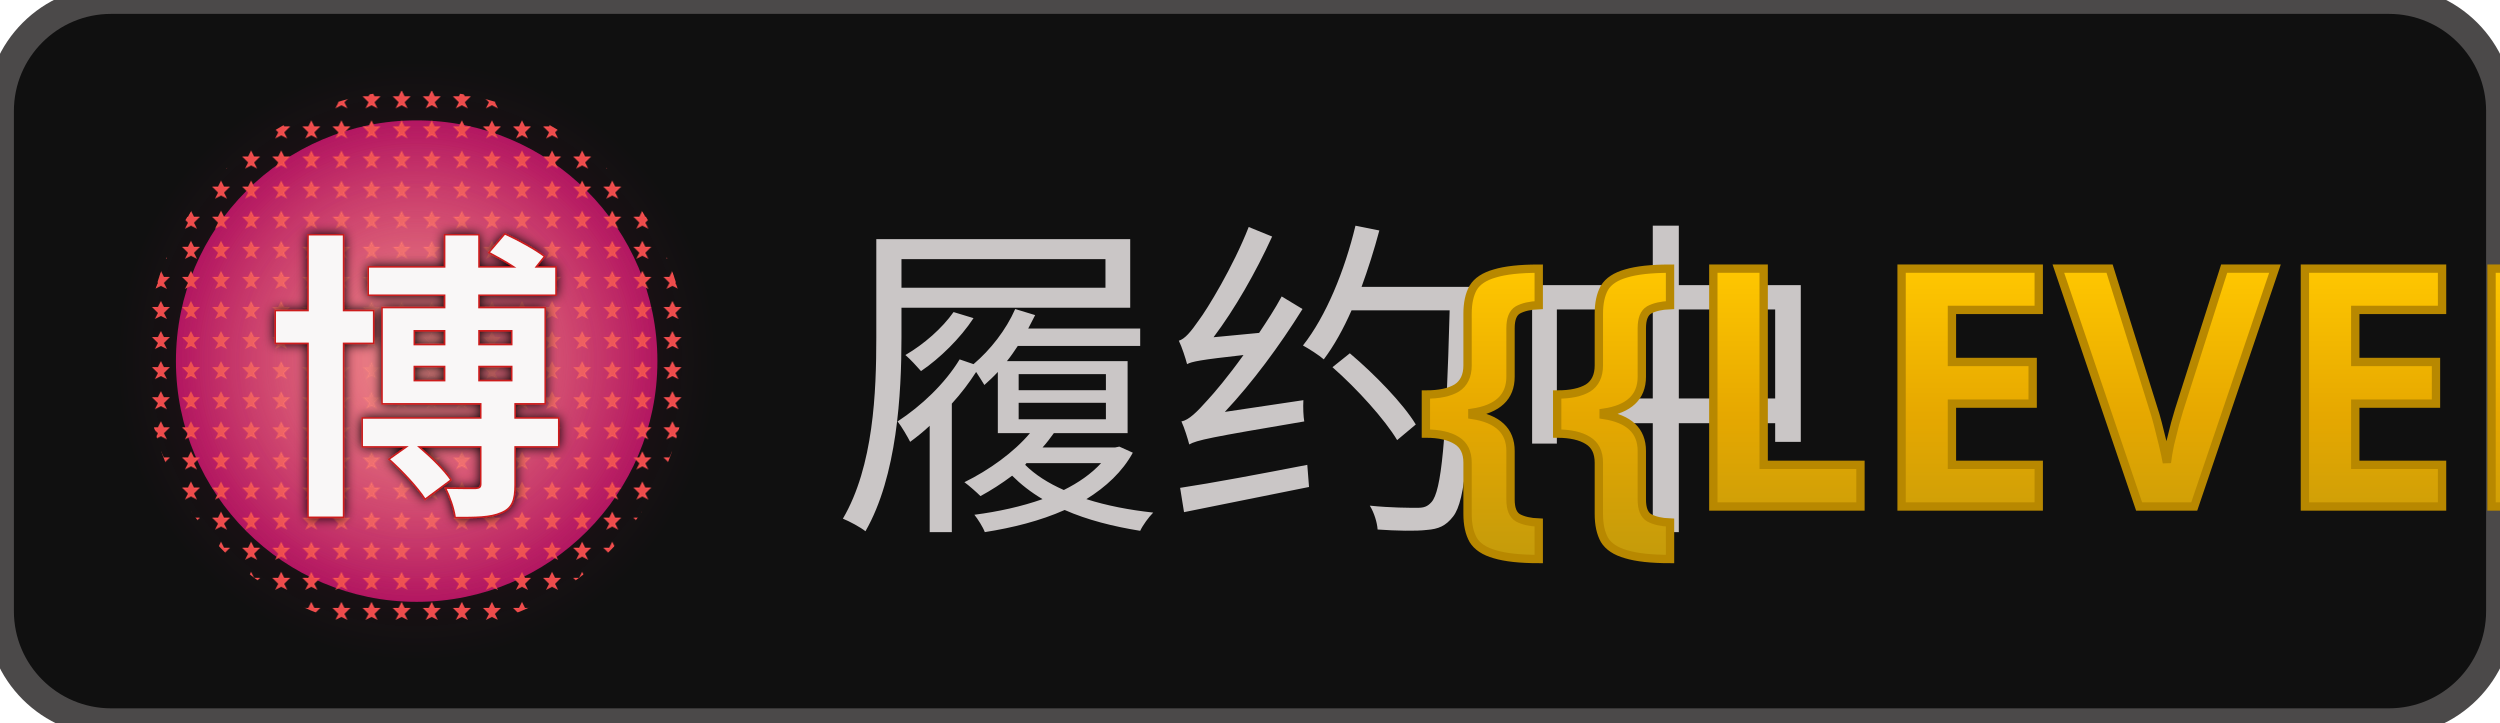
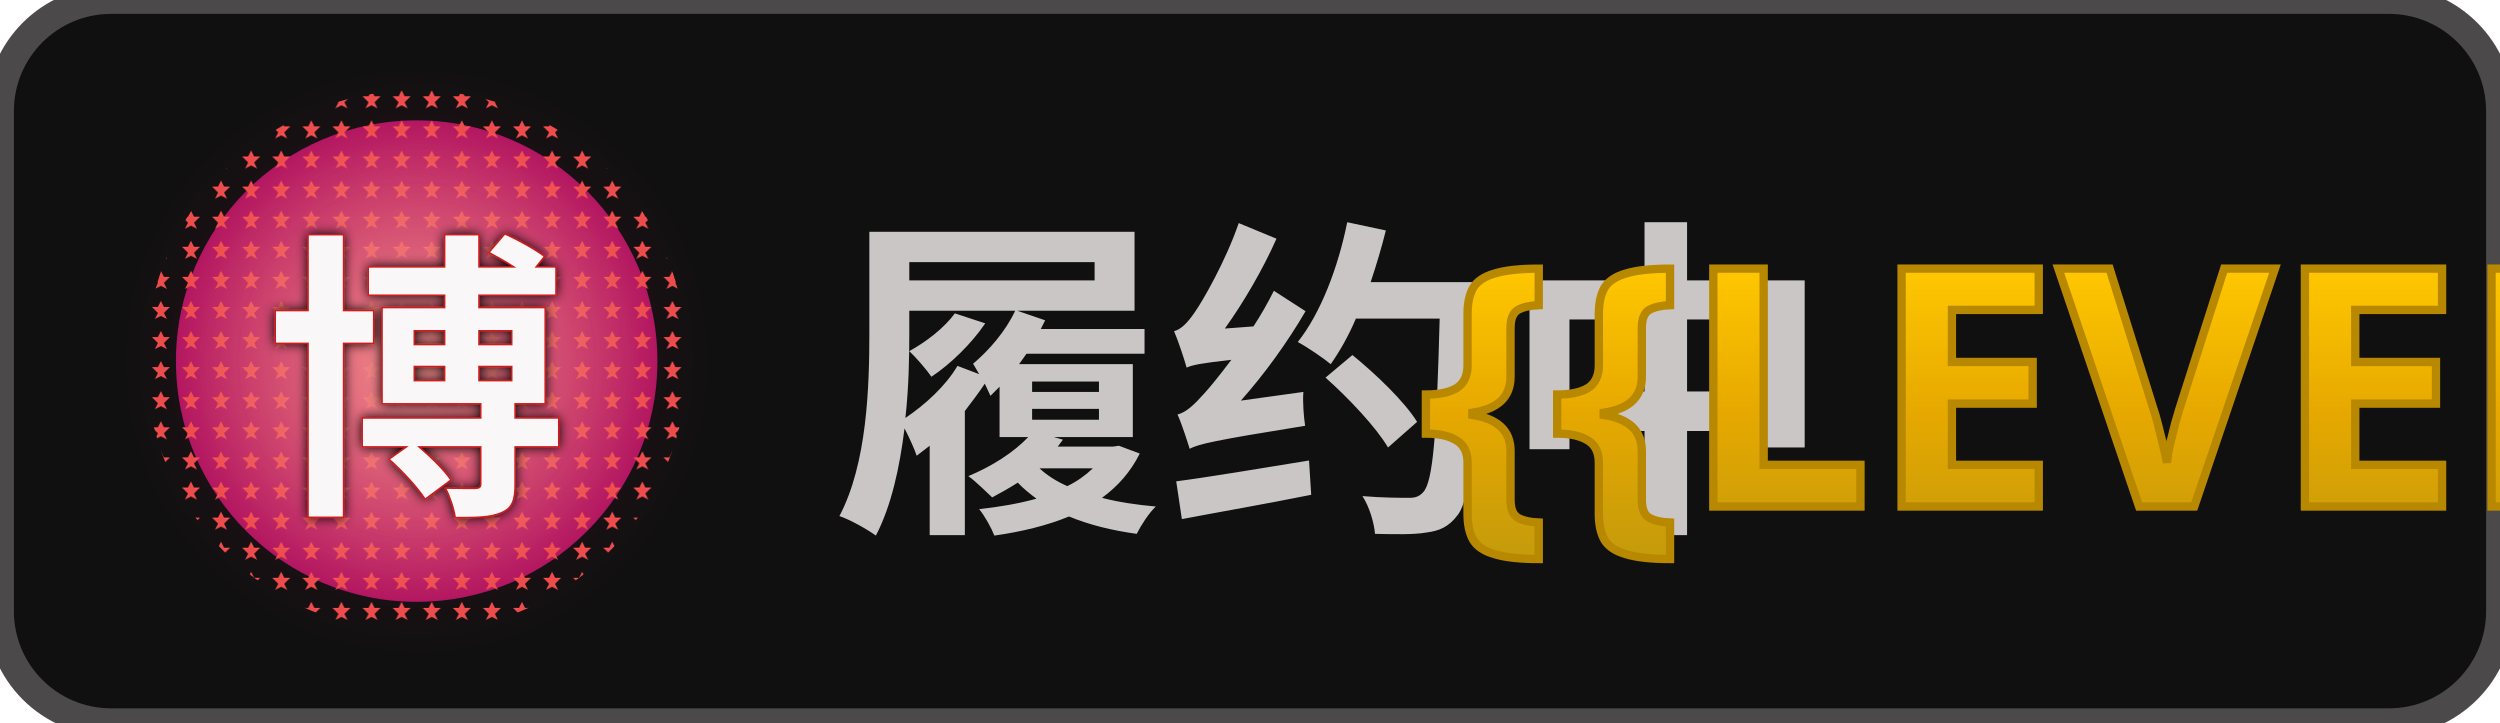
<svg xmlns="http://www.w3.org/2000/svg" width="90" height="26" viewBox="0 0 90 26">
  <rect x="0" y="0" width="90" height="26" rx="4" ry="4" fill="#101010ff" stroke="#4b4949ff" />
  <svg x="2" y="0" width="26" height="26" viewBox="0 0 240 240">
    <defs>
      <radialGradient id="goldGradient" cx="50%" cy="50%" r="50%">
        <stop offset="0%" stop-color="rgba(237, 76, 76, 1)" />
        <stop offset="100%" stop-color="rgba(178, 21, 97, 1)" />
      </radialGradient>
      <radialGradient id="outerGlow" cx="50%" cy="50%" r="50%">
        <stop offset="0%" stop-color="rgba(237, 76, 76, 1)" stop-opacity="0.25" />
        <stop offset="100%" stop-color="rgba(178, 21, 97, 1)" stop-opacity="0" />
      </radialGradient>
      <pattern id="ringPattern" x="0" y="0" width="10" height="10" patternUnits="userSpaceOnUse">
        <path d="M5 0 L6 2 L8 2 L6 4 L7 6 L5 5 L3 6 L4 4 L2 2 L4 2 Z" fill="rgba(237, 76, 76, 1)" />
      </pattern>
      <radialGradient id="shine" cx="50%" cy="50%" r="50%">
        <stop offset="0%" stop-color="#f4efefff" stop-opacity="0.4" />
        <stop offset="100%" stop-color="#f5f1f1ff" stop-opacity="0" />
      </radialGradient>
      <filter id="textGlow" x="-50%" y="-50%" width="200%" height="200%">
        <feGaussianBlur in="SourceAlpha" stdDeviation="2" result="blur" />
        <feMerge>
          <feMergeNode in="blur" />
          <feMergeNode in="SourceGraphic" />
        </feMerge>
      </filter>
      <linearGradient id="goldGradientL1" x1="0%" y1="0%" x2="0%" y2="100%">
        <stop offset="0%" stop-color="#FFC700" />
        <stop offset="50%" stop-color="#E6A800" />
        <stop offset="100%" stop-color="#C49B0B" />
      </linearGradient>
    </defs>
    <circle cx="120" cy="120" r="80" fill="url(#goldGradient)" />
    <circle cx="120" cy="120" r="100" fill="url(#outerGlow)" />
    <circle cx="120" cy="120" r="90" fill="url(#ringPattern)">
      <animateTransform attributeName="transform" type="rotate" from="0 120 120" to="360 120 120" dur="20s" repeatCount="indefinite" />
    </circle>
    <g fill="rgba(178, 21, 97, 1)">
        </g>
    <circle cx="120" cy="120" r="80" fill="url(#shine)">
      <animateTransform attributeName="transform" type="rotate" from="0 120 120" to="360 120 120" dur="40s" repeatCount="indefinite" />
    </circle>
    <text x="120" y="128" text-anchor="middle" dominant-baseline="middle" font-family="微软雅黑, sans-serif" font-weight="bold" fill="#f9f7f7ff" stroke="rgba(205, 28, 28, 1)" stroke-width="0.5" filter="url(#textGlow)" font-size="100">
            博
        </text>
  </svg>
-   <text x="48" y="14" text-anchor="middle" dominant-baseline="middle" font-family="微软雅黑, sans-serif" font-size="12" fill="#cac6c6ff">
+   <text x="48" y="14" text-anchor="middle" dominant-baseline="middle" font-family="微软雅黑, sans-serif" font-size="12" fill="#cac6c6ff" font-weight="bold">
        履约中
    </text>
  <text x="78" y="14" text-anchor="middle" dominant-baseline="middle" font-family="微软雅黑, sans-serif" font-weight="bold" font-size="12" fill="url(#goldGradientL1)" stroke="#B88800" stroke-width="0.3">
        {{LEVEL}}
    </text>
</svg>
